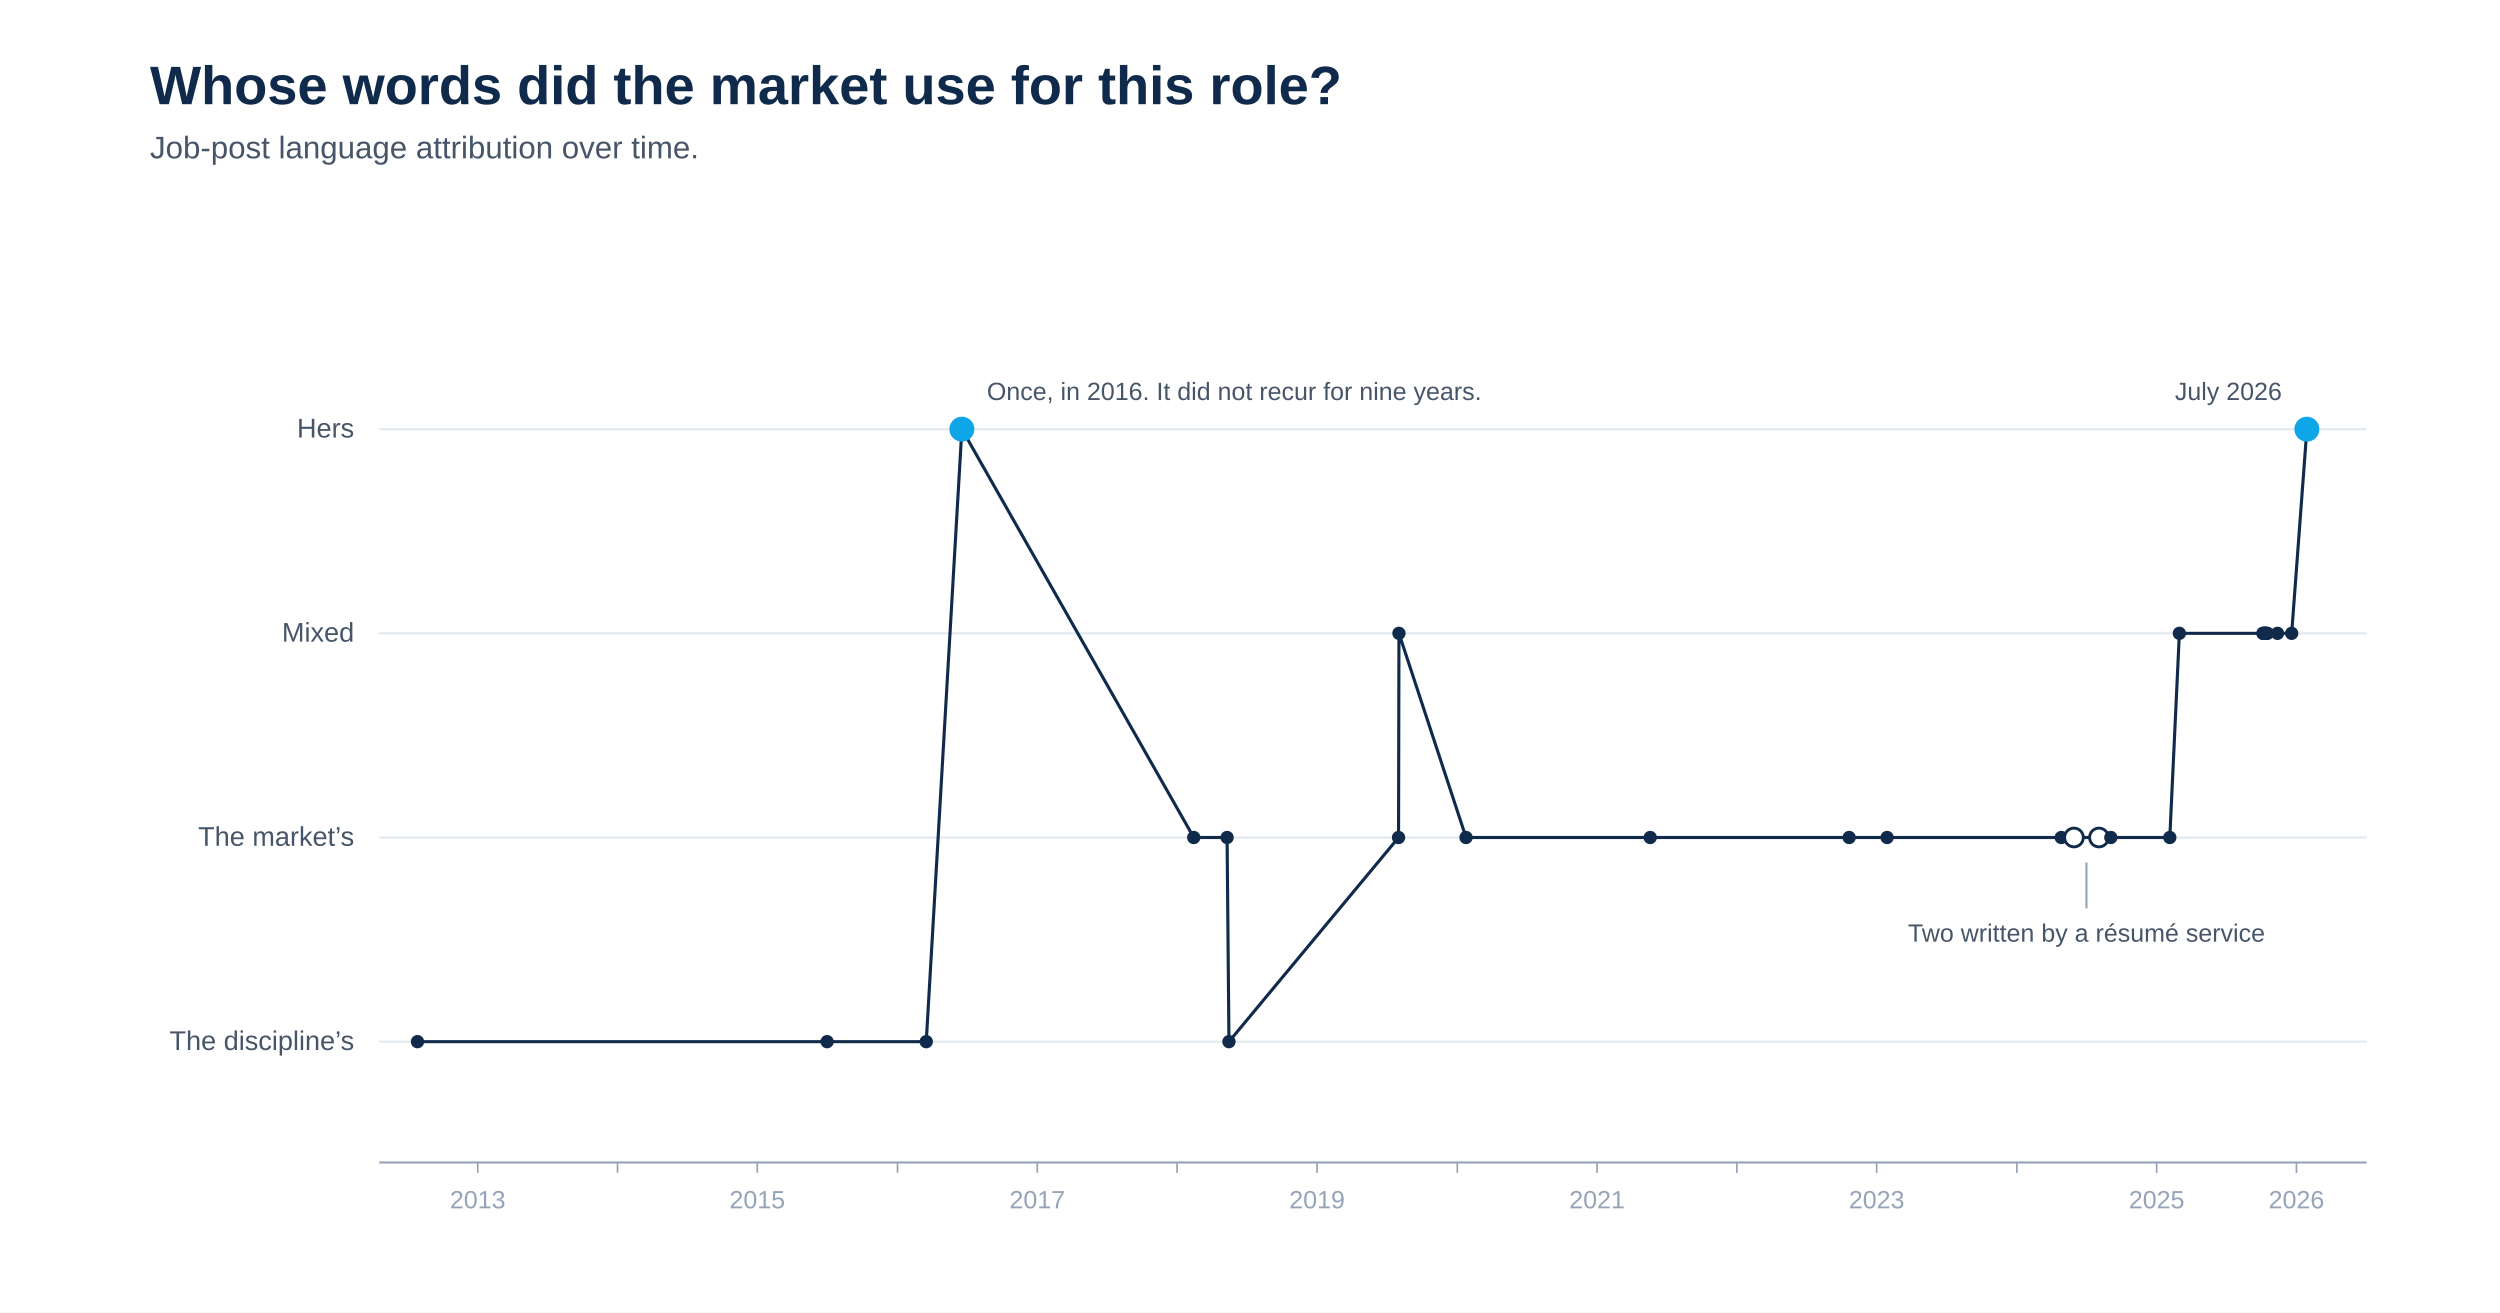
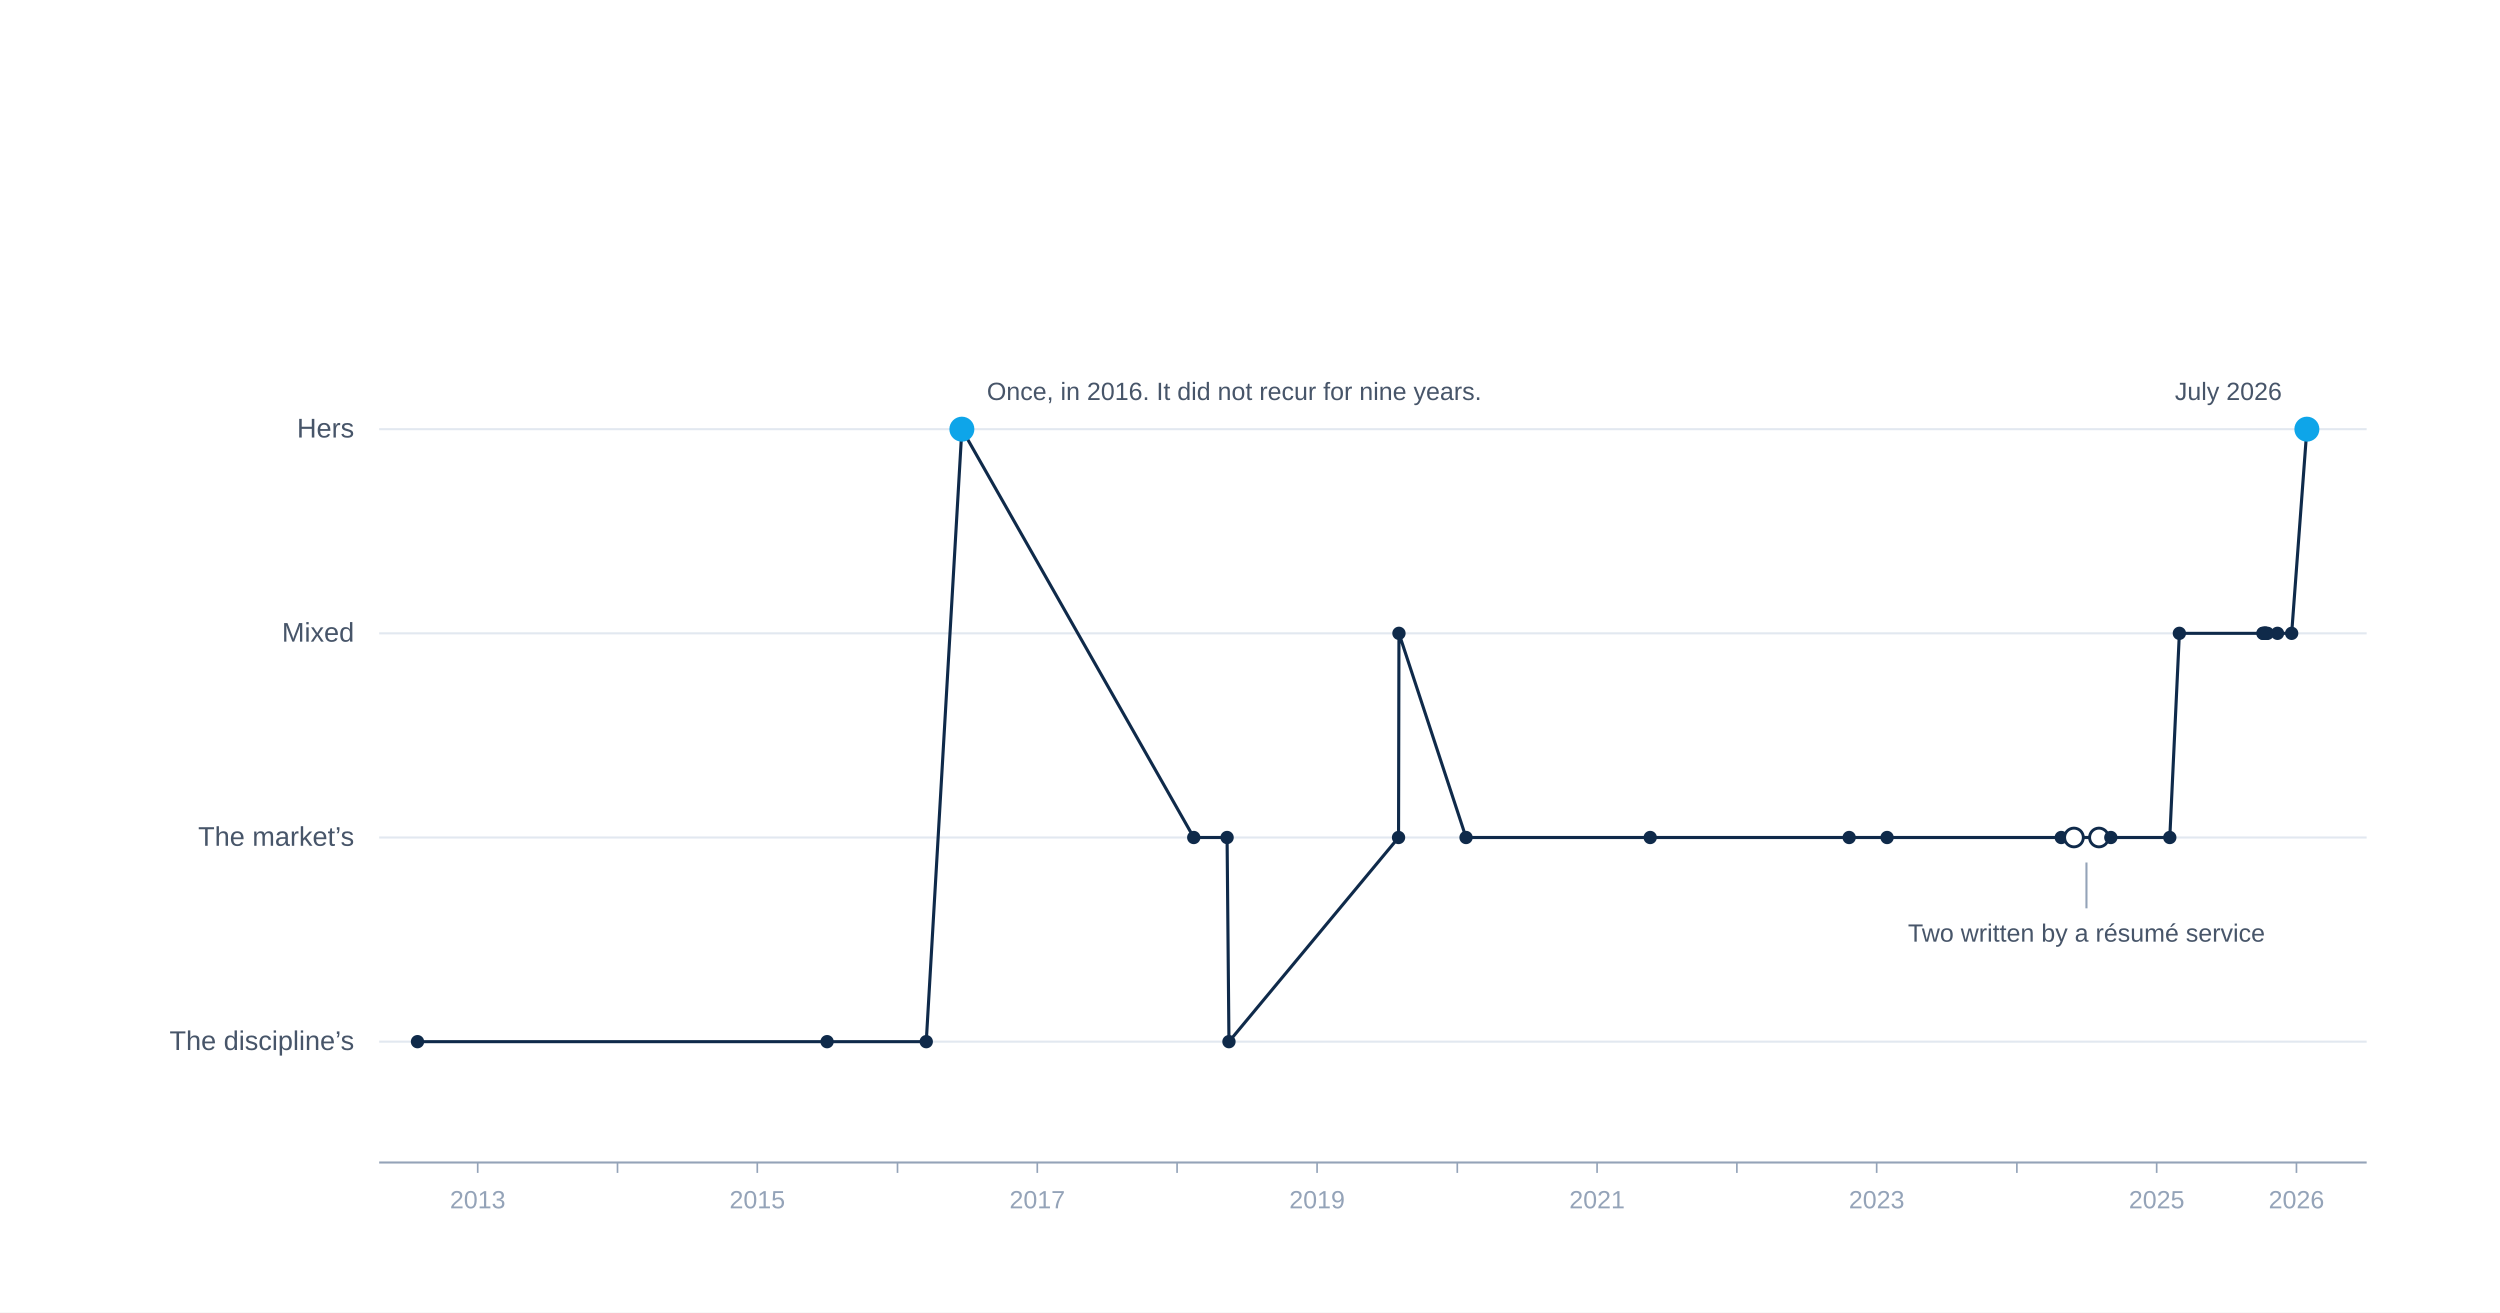
<svg xmlns="http://www.w3.org/2000/svg" viewBox="0 -110 1200 630" role="img">
  <rect x="0" y="-110" width="1200" height="630" fill="#FFFFFF" />
-   <text x="72" y="-60" font-family="-apple-system, BlinkMacSystemFont, 'Helvetica Neue', Arial, sans-serif" font-size="26" font-weight="700" fill="#0F2A4A" text-anchor="start">Whose words did the market use for this role?</text>
-   <text x="72" y="-34" font-family="-apple-system, BlinkMacSystemFont, 'Helvetica Neue', Arial, sans-serif" font-size="15" font-weight="400" fill="#475569" text-anchor="start">Job-post language attribution over time.</text>
  <line x1="182" y1="96" x2="1136" y2="96" stroke="#E2E8F0" stroke-width="1" />
  <text x="170.0" y="100.0" font-family="-apple-system, BlinkMacSystemFont, 'Helvetica Neue', Arial, sans-serif" font-size="13" fill="#475569" text-anchor="end">Hers</text>
  <line x1="182" y1="194" x2="1136" y2="194" stroke="#E2E8F0" stroke-width="1" />
  <text x="170.0" y="198.0" font-family="-apple-system, BlinkMacSystemFont, 'Helvetica Neue', Arial, sans-serif" font-size="13" fill="#475569" text-anchor="end">Mixed</text>
  <line x1="182" y1="292" x2="1136" y2="292" stroke="#E2E8F0" stroke-width="1" />
  <text x="170.0" y="296.0" font-family="-apple-system, BlinkMacSystemFont, 'Helvetica Neue', Arial, sans-serif" font-size="13" fill="#475569" text-anchor="end">The market’s</text>
  <line x1="182" y1="390" x2="1136" y2="390" stroke="#E2E8F0" stroke-width="1" />
  <text x="170.0" y="394.0" font-family="-apple-system, BlinkMacSystemFont, 'Helvetica Neue', Arial, sans-serif" font-size="13" fill="#475569" text-anchor="end">The discipline’s</text>
  <polyline points="200.4,390 397.0,390 444.6,390 461.7,96 573.0,292 589.0,292 589.9,390 671.3,292 671.5,194 703.7,292 792.1,292 887.6,292 905.8,292 989.4,292 995.5,292 1007.5,292 1013.2,292 1041.5,292 1046.1,194 1086.2,194 1086.4,194 1087.1,194 1087.3,194 1087.5,194 1087.6,194 1088.4,194 1093.2,194 1100.0,194 1107.3,96" fill="none" stroke="#0F2A4A" stroke-width="1.5" stroke-linejoin="round" />
  <circle cx="200.4" cy="390" r="3.2" fill="#0F2A4A" />
  <circle cx="397.0" cy="390" r="3.2" fill="#0F2A4A" />
  <circle cx="444.6" cy="390" r="3.2" fill="#0F2A4A" />
  <circle cx="461.7" cy="96" r="6" fill="#0EA5E9" />
  <circle cx="573.0" cy="292" r="3.2" fill="#0F2A4A" />
  <circle cx="589.0" cy="292" r="3.2" fill="#0F2A4A" />
  <circle cx="589.9" cy="390" r="3.2" fill="#0F2A4A" />
  <circle cx="671.3" cy="292" r="3.2" fill="#0F2A4A" />
  <circle cx="671.5" cy="194" r="3.2" fill="#0F2A4A" />
  <circle cx="703.7" cy="292" r="3.2" fill="#0F2A4A" />
  <circle cx="792.1" cy="292" r="3.2" fill="#0F2A4A" />
  <circle cx="887.6" cy="292" r="3.2" fill="#0F2A4A" />
  <circle cx="905.8" cy="292" r="3.2" fill="#0F2A4A" />
  <circle cx="989.4" cy="292" r="3.2" fill="#0F2A4A" />
  <circle cx="995.5" cy="292" r="4.5" fill="#FFFFFF" stroke="#0F2A4A" stroke-width="1.4" />
  <circle cx="1007.5" cy="292" r="4.5" fill="#FFFFFF" stroke="#0F2A4A" stroke-width="1.4" />
  <circle cx="1013.2" cy="292" r="3.2" fill="#0F2A4A" />
  <circle cx="1041.5" cy="292" r="3.2" fill="#0F2A4A" />
  <circle cx="1046.1" cy="194" r="3.2" fill="#0F2A4A" />
  <circle cx="1086.2" cy="194" r="3.2" fill="#0F2A4A" />
  <circle cx="1086.4" cy="194" r="3.2" fill="#0F2A4A" />
  <circle cx="1087.1" cy="194" r="3.2" fill="#0F2A4A" />
  <circle cx="1087.3" cy="194" r="3.2" fill="#0F2A4A" />
  <circle cx="1087.5" cy="194" r="3.2" fill="#0F2A4A" />
  <circle cx="1087.6" cy="194" r="3.2" fill="#0F2A4A" />
  <circle cx="1088.4" cy="194" r="3.2" fill="#0F2A4A" />
  <circle cx="1093.2" cy="194" r="3.2" fill="#0F2A4A" />
  <circle cx="1100.0" cy="194" r="3.2" fill="#0F2A4A" />
  <circle cx="1107.3" cy="96" r="6" fill="#0EA5E9" />
  <text x="473.7" y="82.0" font-family="-apple-system, BlinkMacSystemFont, 'Helvetica Neue', Arial, sans-serif" font-size="12" fill="#475569">Once, in 2016. It did not recur for nine years.</text>
  <line x1="1001.5" y1="304" x2="1001.5" y2="326" stroke="#94A3B8" stroke-width="1" />
  <text x="1001.5" y="342.0" font-family="-apple-system, BlinkMacSystemFont, 'Helvetica Neue', Arial, sans-serif" font-size="12" fill="#475569" text-anchor="middle">Two written by a résumé service</text>
  <text x="1095.3" y="82.0" font-family="-apple-system, BlinkMacSystemFont, 'Helvetica Neue', Arial, sans-serif" font-size="12" fill="#475569" text-anchor="end">July 2026</text>
  <line x1="182" y1="448" x2="1136" y2="448" stroke="#94A3B8" stroke-width="1" />
  <line x1="229.3" y1="448" x2="229.3" y2="453" stroke="#94A3B8" stroke-width="0.8" />
  <text x="229.3" y="470.0" font-family="-apple-system, BlinkMacSystemFont, 'Helvetica Neue', Arial, sans-serif" font-size="12" fill="#94A3B8" text-anchor="middle">2013</text>
  <line x1="296.4" y1="448" x2="296.4" y2="453" stroke="#94A3B8" stroke-width="0.8" />
  <line x1="363.5" y1="448" x2="363.5" y2="453" stroke="#94A3B8" stroke-width="0.8" />
  <text x="363.5" y="470.0" font-family="-apple-system, BlinkMacSystemFont, 'Helvetica Neue', Arial, sans-serif" font-size="12" fill="#94A3B8" text-anchor="middle">2015</text>
  <line x1="430.8" y1="448" x2="430.8" y2="453" stroke="#94A3B8" stroke-width="0.8" />
  <line x1="497.9" y1="448" x2="497.9" y2="453" stroke="#94A3B8" stroke-width="0.8" />
  <text x="497.9" y="470.0" font-family="-apple-system, BlinkMacSystemFont, 'Helvetica Neue', Arial, sans-serif" font-size="12" fill="#94A3B8" text-anchor="middle">2017</text>
  <line x1="565.0" y1="448" x2="565.0" y2="453" stroke="#94A3B8" stroke-width="0.8" />
  <line x1="632.2" y1="448" x2="632.2" y2="453" stroke="#94A3B8" stroke-width="0.8" />
  <text x="632.2" y="470.0" font-family="-apple-system, BlinkMacSystemFont, 'Helvetica Neue', Arial, sans-serif" font-size="12" fill="#94A3B8" text-anchor="middle">2019</text>
  <line x1="699.5" y1="448" x2="699.5" y2="453" stroke="#94A3B8" stroke-width="0.8" />
  <line x1="766.6" y1="448" x2="766.6" y2="453" stroke="#94A3B8" stroke-width="0.8" />
  <text x="766.6" y="470.0" font-family="-apple-system, BlinkMacSystemFont, 'Helvetica Neue', Arial, sans-serif" font-size="12" fill="#94A3B8" text-anchor="middle">2021</text>
  <line x1="833.7" y1="448" x2="833.7" y2="453" stroke="#94A3B8" stroke-width="0.8" />
  <line x1="900.8" y1="448" x2="900.8" y2="453" stroke="#94A3B8" stroke-width="0.8" />
  <text x="900.8" y="470.0" font-family="-apple-system, BlinkMacSystemFont, 'Helvetica Neue', Arial, sans-serif" font-size="12" fill="#94A3B8" text-anchor="middle">2023</text>
  <line x1="968.1" y1="448" x2="968.1" y2="453" stroke="#94A3B8" stroke-width="0.8" />
  <line x1="1035.2" y1="448" x2="1035.2" y2="453" stroke="#94A3B8" stroke-width="0.8" />
  <text x="1035.2" y="470.0" font-family="-apple-system, BlinkMacSystemFont, 'Helvetica Neue', Arial, sans-serif" font-size="12" fill="#94A3B8" text-anchor="middle">2025</text>
  <line x1="1102.3" y1="448" x2="1102.3" y2="453" stroke="#94A3B8" stroke-width="0.8" />
  <text x="1102.3" y="470.0" font-family="-apple-system, BlinkMacSystemFont, 'Helvetica Neue', Arial, sans-serif" font-size="12" fill="#94A3B8" text-anchor="middle">2026</text>
</svg>
